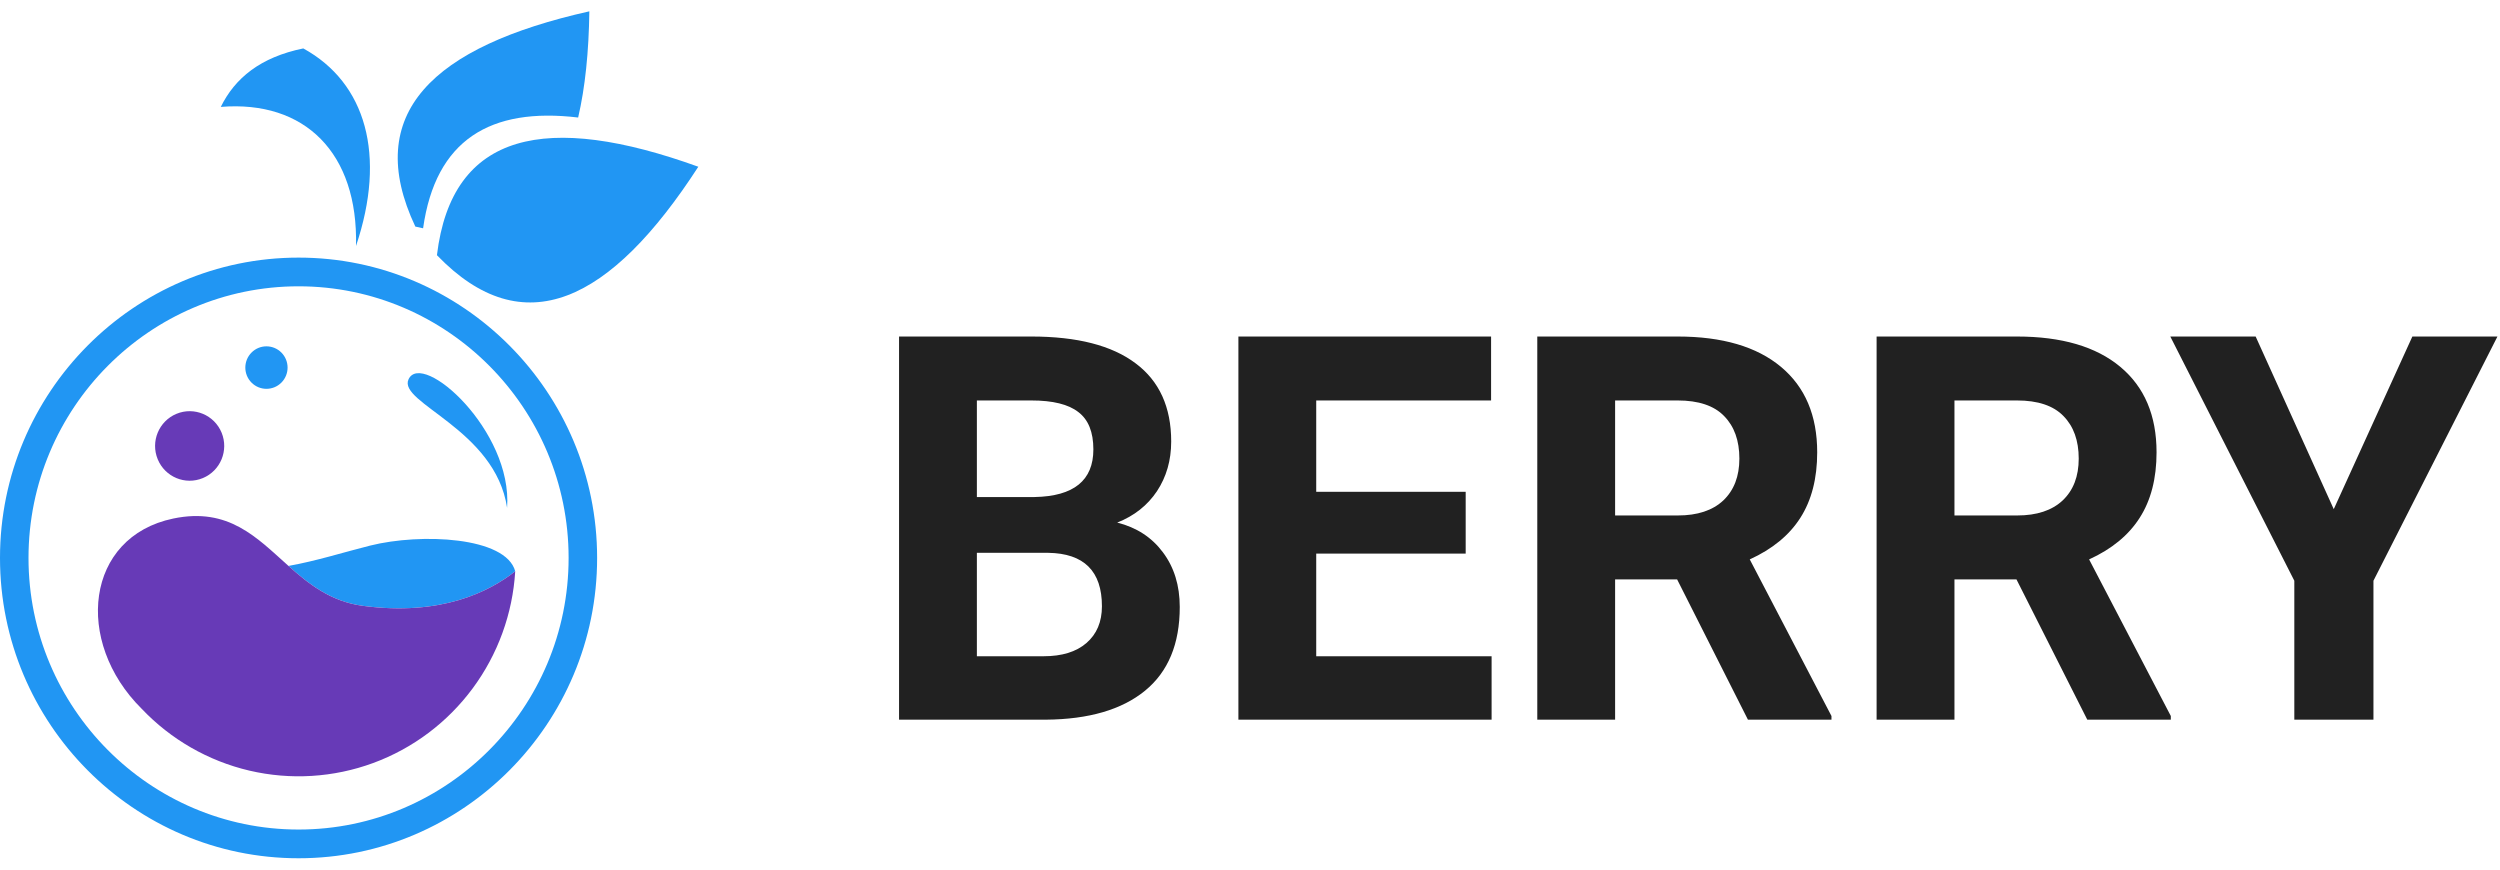
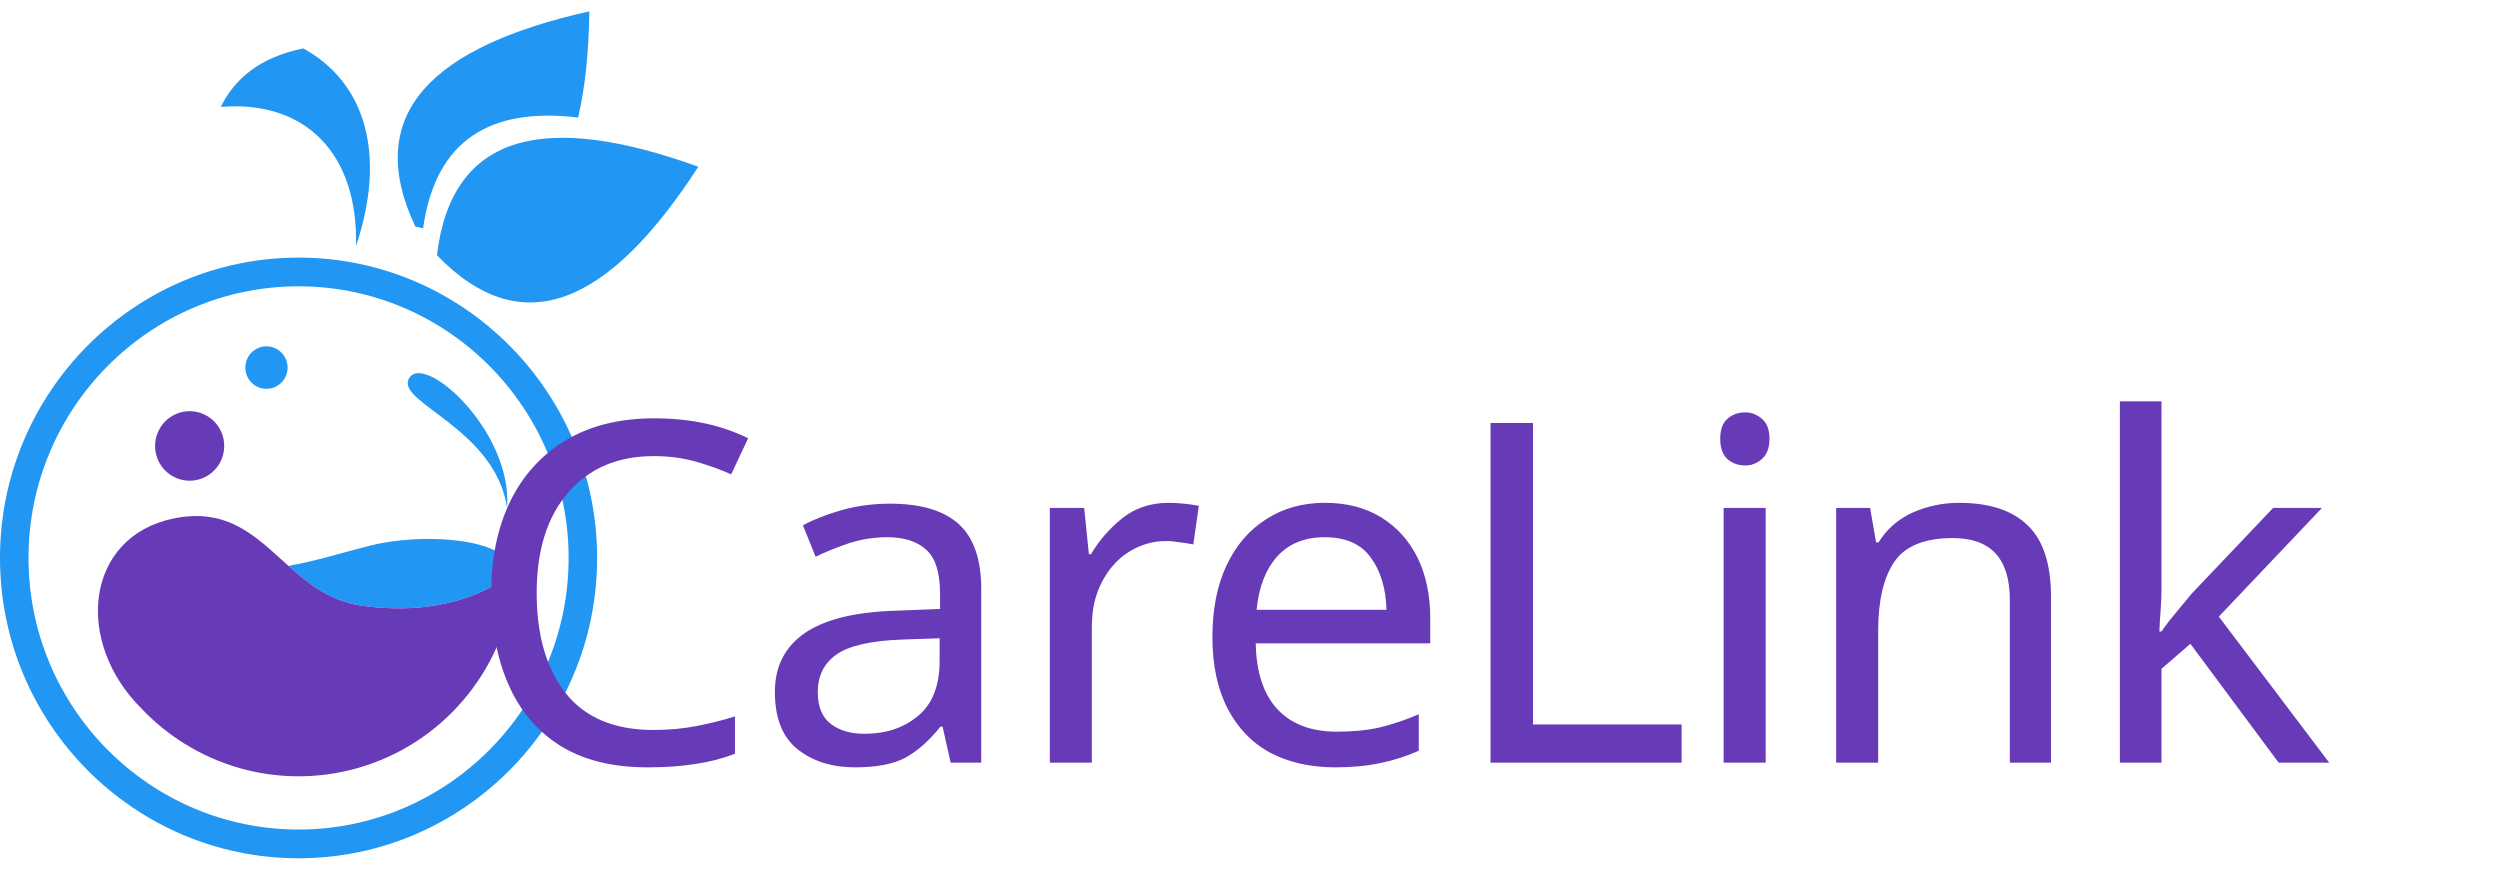
- <svg xmlns="http://www.w3.org/2000/svg" width="92" height="32" viewBox="0 0 92 32" fill="none">
-   <path d="M33.085 26.484V12.384H37.954C39.641 12.384 40.92 12.713 41.792 13.372C42.664 14.024 43.1 14.982 43.1 16.248C43.1 16.939 42.925 17.549 42.575 18.078C42.225 18.601 41.738 18.985 41.114 19.231C41.827 19.411 42.387 19.776 42.795 20.325C43.208 20.874 43.415 21.545 43.415 22.339C43.415 23.695 42.989 24.721 42.136 25.419C41.283 26.116 40.067 26.471 38.489 26.484H33.085ZM35.949 20.344V24.15H38.403C39.078 24.15 39.603 23.989 39.978 23.666C40.36 23.337 40.551 22.885 40.551 22.31C40.551 21.019 39.892 20.364 38.575 20.344H35.949ZM35.949 18.291H38.069C39.514 18.265 40.236 17.681 40.236 16.538C40.236 15.899 40.051 15.441 39.682 15.163C39.319 14.879 38.743 14.737 37.954 14.737H35.949V18.291ZM53.937 20.373H48.437V24.15H54.891V26.484H45.573V12.384H54.872V14.737H48.437V18.098H53.937V20.373ZM61.718 21.322H59.436V26.484H56.572V12.384H61.736C63.379 12.384 64.645 12.755 65.537 13.498C66.428 14.24 66.873 15.289 66.873 16.645C66.873 17.607 66.666 18.411 66.253 19.056C65.846 19.695 65.225 20.206 64.391 20.586L67.398 26.349V26.484H64.324L61.718 21.322ZM59.436 18.969H61.746C62.466 18.969 63.023 18.785 63.417 18.417C63.811 18.043 64.009 17.529 64.009 16.877C64.009 16.212 63.821 15.689 63.446 15.309C63.077 14.928 62.507 14.737 61.736 14.737H59.436V18.969ZM74.206 21.322H71.924V26.484H69.059V12.384H74.225C75.867 12.384 77.134 12.755 78.025 13.498C78.916 14.24 79.361 15.289 79.361 16.645C79.361 17.607 79.154 18.411 78.74 19.056C78.333 19.695 77.713 20.206 76.879 20.586L79.886 26.349V26.484H76.812L74.206 21.322ZM71.924 18.969H74.234C74.953 18.969 75.51 18.785 75.905 18.417C76.3 18.043 76.497 17.529 76.497 16.877C76.497 16.212 76.309 15.689 75.934 15.309C75.564 14.928 74.995 14.737 74.225 14.737H71.924V18.969ZM85.882 18.737L88.775 12.384H91.906L87.343 21.371V26.484H84.431V21.371L79.867 12.384H83.008L85.882 18.737Z" fill="#212121" />
-   <path d="M10.987 31.584C4.928 31.584 0 26.626 0 20.532C0 14.438 4.929 9.48 10.987 9.48C17.045 9.48 21.974 14.438 21.974 20.532C21.974 26.626 17.046 31.584 10.987 31.584ZM10.987 10.536C5.508 10.536 1.049 15.02 1.049 20.532C1.049 26.044 5.508 30.527 10.987 30.527C16.466 30.527 20.925 26.043 20.925 20.531C20.925 15.019 16.467 10.536 10.987 10.536Z" fill="#2196F3" />
-   <path d="M18.96 21.023C18.618 19.748 15.485 19.611 13.62 20.078C12.644 20.323 11.646 20.643 10.616 20.826C11.37 21.499 12.179 22.135 13.34 22.293C16.221 22.684 18.011 21.775 18.96 21.023Z" fill="#2196F3" />
-   <path d="M13.34 22.293C12.176 22.135 11.37 21.499 10.616 20.826C9.45 19.786 8.413 18.658 6.377 19.082C3.141 19.757 2.715 23.608 5.214 26.083C6.287 27.213 7.665 28.004 9.178 28.359C10.691 28.713 12.274 28.616 13.733 28.079C15.192 27.542 16.464 26.588 17.392 25.335C18.321 24.082 18.866 22.584 18.96 21.023C18.011 21.775 16.221 22.684 13.34 22.293Z" fill="#673AB7" />
-   <path d="M15.034 13.959C14.63 14.829 18.23 15.796 18.661 18.688C18.869 15.841 15.534 12.882 15.034 13.959Z" fill="#2196F3" />
-   <path d="M7.466 17.593C8.115 17.323 8.423 16.575 8.155 15.922C7.886 15.269 7.142 14.959 6.493 15.229C5.844 15.5 5.535 16.248 5.804 16.901C6.073 17.554 6.817 17.864 7.466 17.593Z" fill="#673AB7" />
-   <path d="M10.355 14.08C10.659 13.775 10.659 13.28 10.355 12.974C10.051 12.669 9.559 12.669 9.256 12.974C8.952 13.28 8.952 13.775 9.256 14.08C9.559 14.385 10.051 14.385 10.355 14.08Z" fill="#2196F3" />
-   <path d="M13.101 9.052C14.225 5.715 13.47 3.049 11.161 1.782C9.584 2.105 8.647 2.873 8.125 3.934C11.22 3.682 13.184 5.63 13.101 9.052Z" fill="#2196F3" />
-   <path d="M25.698 6.136C20.139 4.129 16.63 4.818 16.079 9.391C19.265 12.697 22.474 11.115 25.698 6.136Z" fill="#2196F3" />
-   <path d="M21.276 4.325C21.534 3.217 21.668 1.908 21.688 0.417C15.923 1.709 13.322 4.177 15.284 8.338C15.382 8.362 15.475 8.381 15.57 8.401C16.028 5.144 18.046 3.938 21.276 4.325Z" fill="#2196F3" />
+ <svg xmlns="http://www.w3.org/2000/svg" width="92" height="32" viewBox="0 0 92 32" fill="none" version="1.1" id="svg10">
+   <defs id="defs10" />
+   <g id="g1">
+     <path d="M10.987 31.584C4.928 31.584 0 26.626 0 20.532C0 14.438 4.929 9.48 10.987 9.48C17.045 9.48 21.974 14.438 21.974 20.532C21.974 26.626 17.046 31.584 10.987 31.584ZM10.987 10.536C5.508 10.536 1.049 15.02 1.049 20.532C1.049 26.044 5.508 30.527 10.987 30.527C16.466 30.527 20.925 26.043 20.925 20.531C20.925 15.019 16.467 10.536 10.987 10.536Z" fill="#2196F3" id="path2" />
+     <path d="M18.96 21.023C18.618 19.748 15.485 19.611 13.62 20.078C12.644 20.323 11.646 20.643 10.616 20.826C11.37 21.499 12.179 22.135 13.34 22.293C16.221 22.684 18.011 21.775 18.96 21.023Z" fill="#2196F3" id="path3" />
+     <path d="M13.34 22.293C12.176 22.135 11.37 21.499 10.616 20.826C9.45 19.786 8.413 18.658 6.377 19.082C3.141 19.757 2.715 23.608 5.214 26.083C6.287 27.213 7.665 28.004 9.178 28.359C10.691 28.713 12.274 28.616 13.733 28.079C15.192 27.542 16.464 26.588 17.392 25.335C18.321 24.082 18.866 22.584 18.96 21.023C18.011 21.775 16.221 22.684 13.34 22.293Z" fill="#673AB7" id="path4" />
+     <path d="M15.034 13.959C14.63 14.829 18.23 15.796 18.661 18.688C18.869 15.841 15.534 12.882 15.034 13.959Z" fill="#2196F3" id="path5" />
+     <path d="M7.466 17.593C8.115 17.323 8.423 16.575 8.155 15.922C7.886 15.269 7.142 14.959 6.493 15.229C5.844 15.5 5.535 16.248 5.804 16.901C6.073 17.554 6.817 17.864 7.466 17.593Z" fill="#673AB7" id="path6" />
+     <path d="M10.355 14.08C10.659 13.775 10.659 13.28 10.355 12.974C10.051 12.669 9.559 12.669 9.256 12.974C8.952 13.28 8.952 13.775 9.256 14.08C9.559 14.385 10.051 14.385 10.355 14.08Z" fill="#2196F3" id="path7" />
+     <path d="M13.101 9.052C14.225 5.715 13.47 3.049 11.161 1.782C9.584 2.105 8.647 2.873 8.125 3.934C11.22 3.682 13.184 5.63 13.101 9.052Z" fill="#2196F3" id="path8" />
+     <path d="M25.698 6.136C20.139 4.129 16.63 4.818 16.079 9.391C19.265 12.697 22.474 11.115 25.698 6.136Z" fill="#2196F3" id="path9" />
+     <path d="M21.276 4.325C21.534 3.217 21.668 1.908 21.688 0.417C15.923 1.709 13.322 4.177 15.284 8.338C15.382 8.362 15.475 8.381 15.57 8.401C16.028 5.144 18.046 3.938 21.276 4.325Z" fill="#2196F3" id="path10" />
+   </g>
+   <text xml:space="preserve" style="font-size:17.503px;line-height:0.7;font-family:Baloo;-inkscape-font-specification:Baloo;text-align:center;letter-spacing:-0.376px;text-anchor:middle;fill:#673ab7;stroke-width:1.198" x="58.084" y="28.065" id="text1">
+     <tspan id="tspan1" x="57.896" y="28.065" style="stroke-width:1.198">CareLink</tspan>
+   </text>
</svg>
